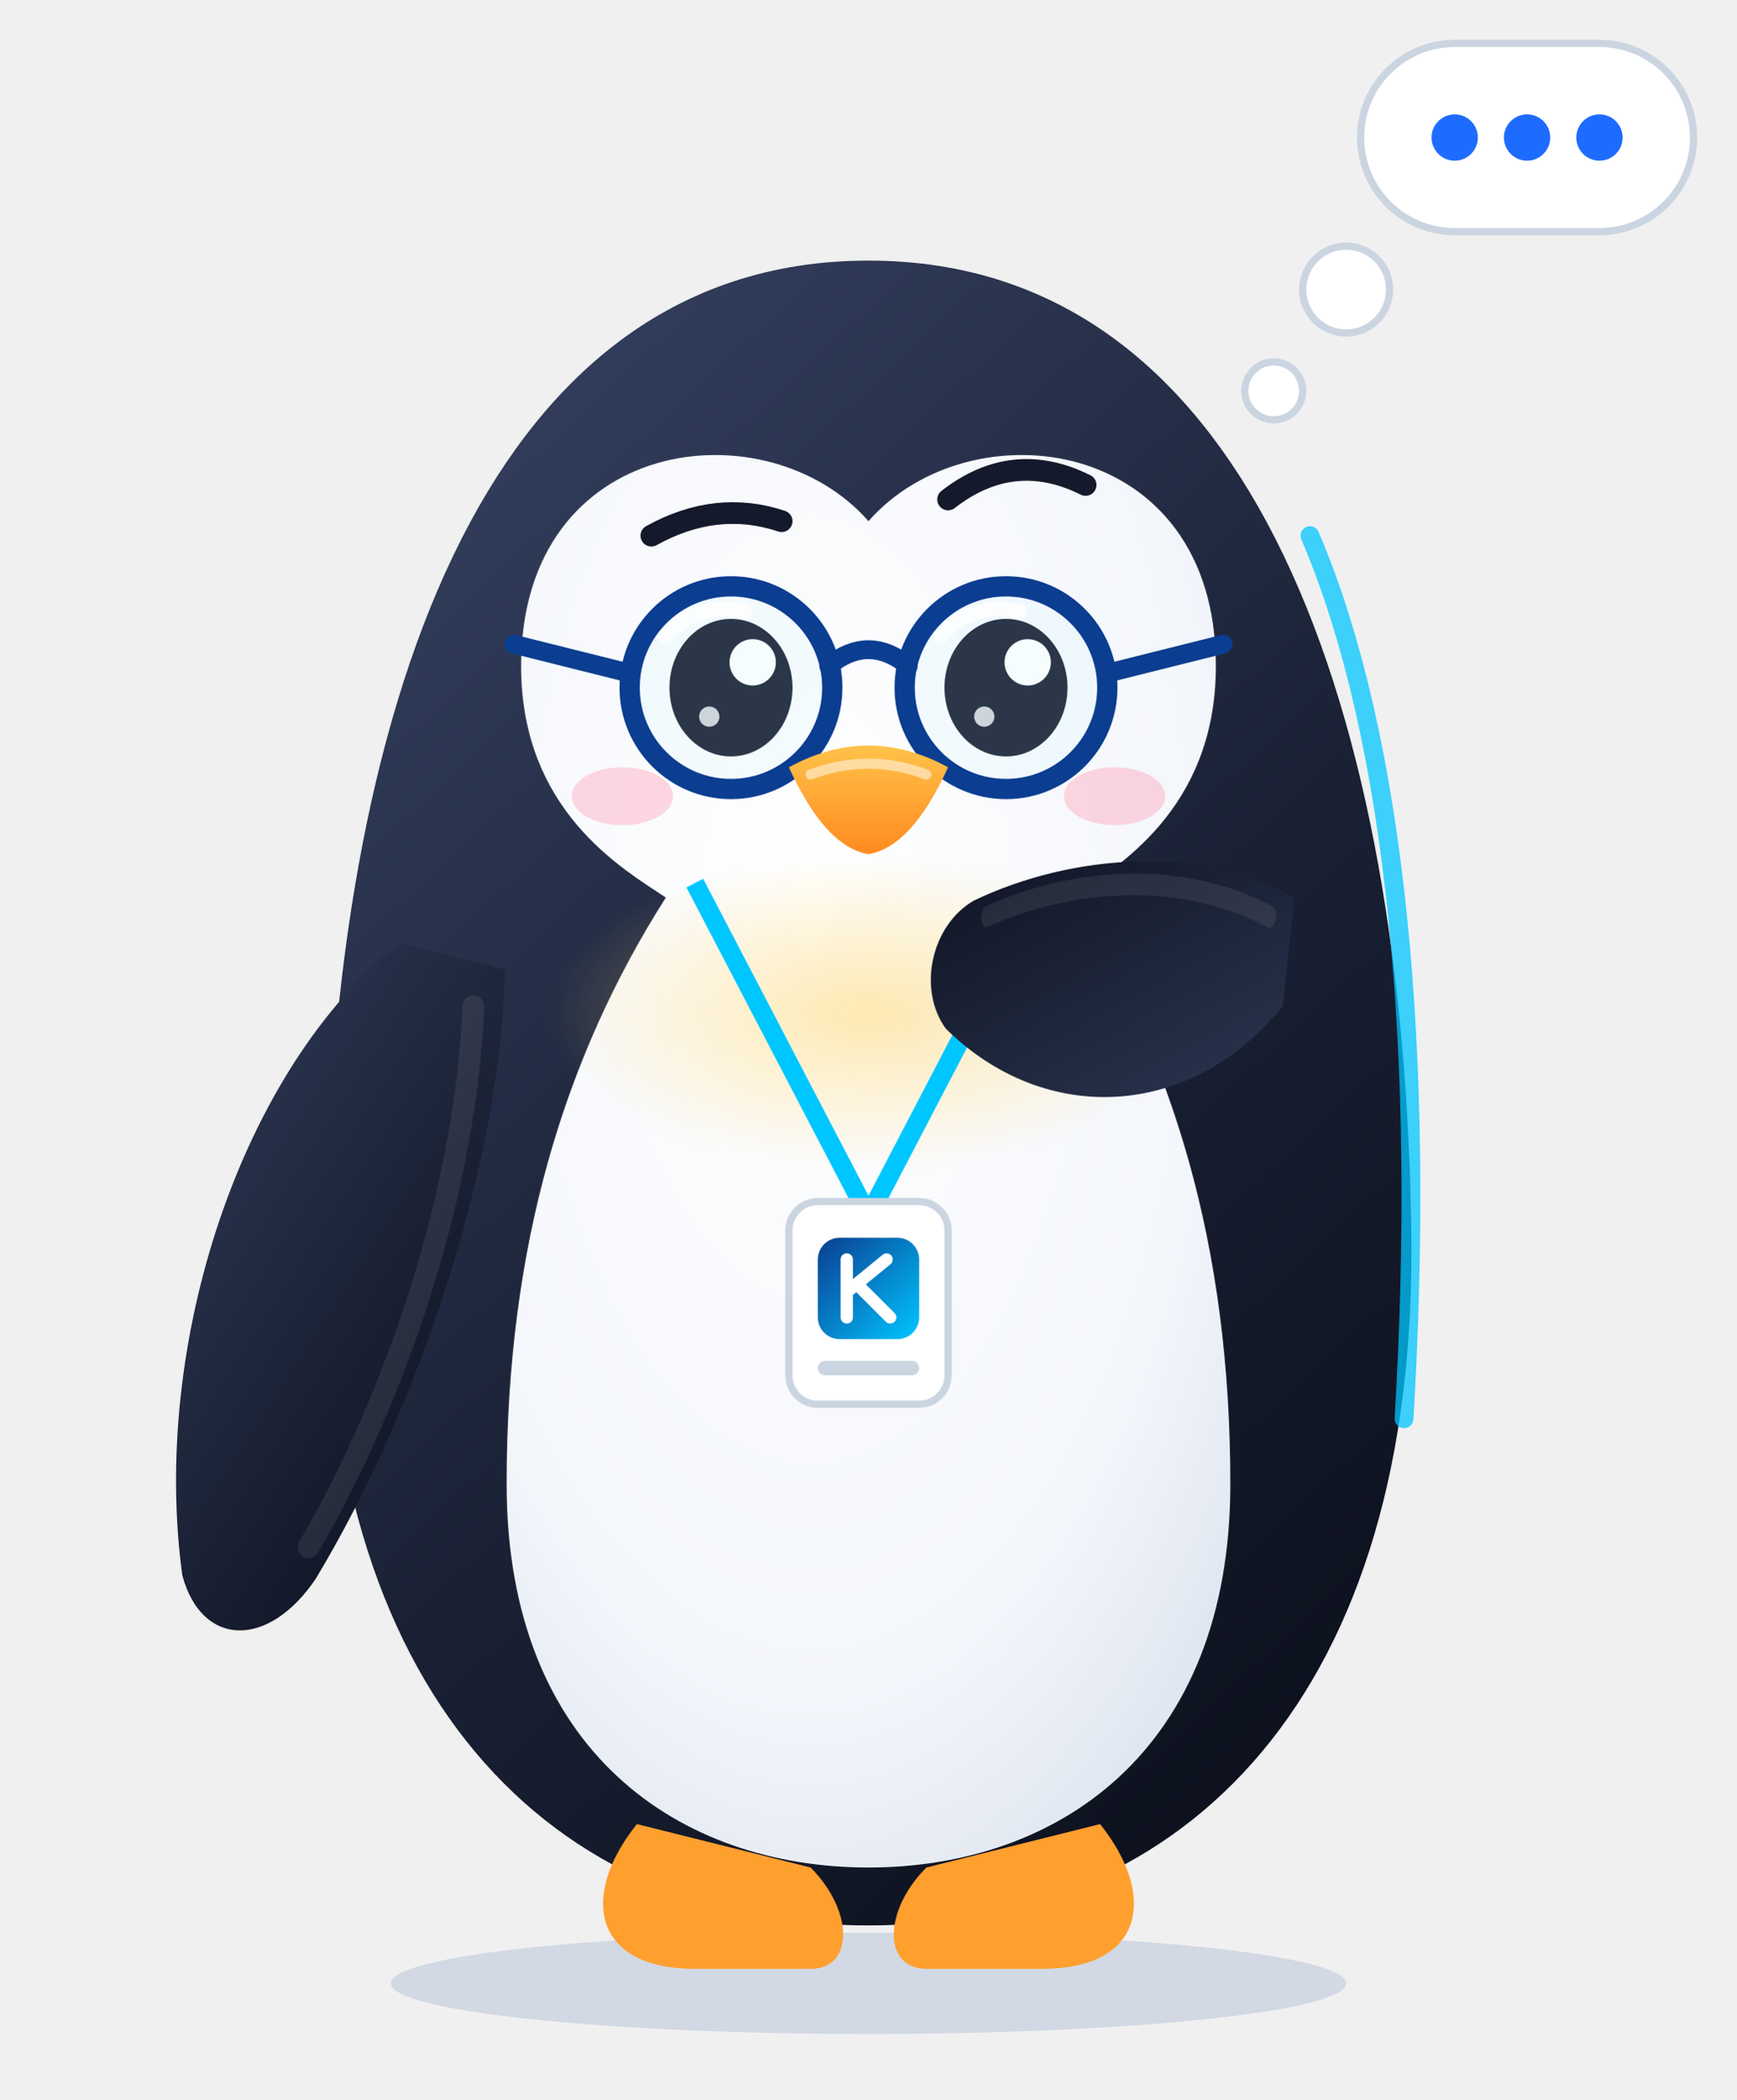
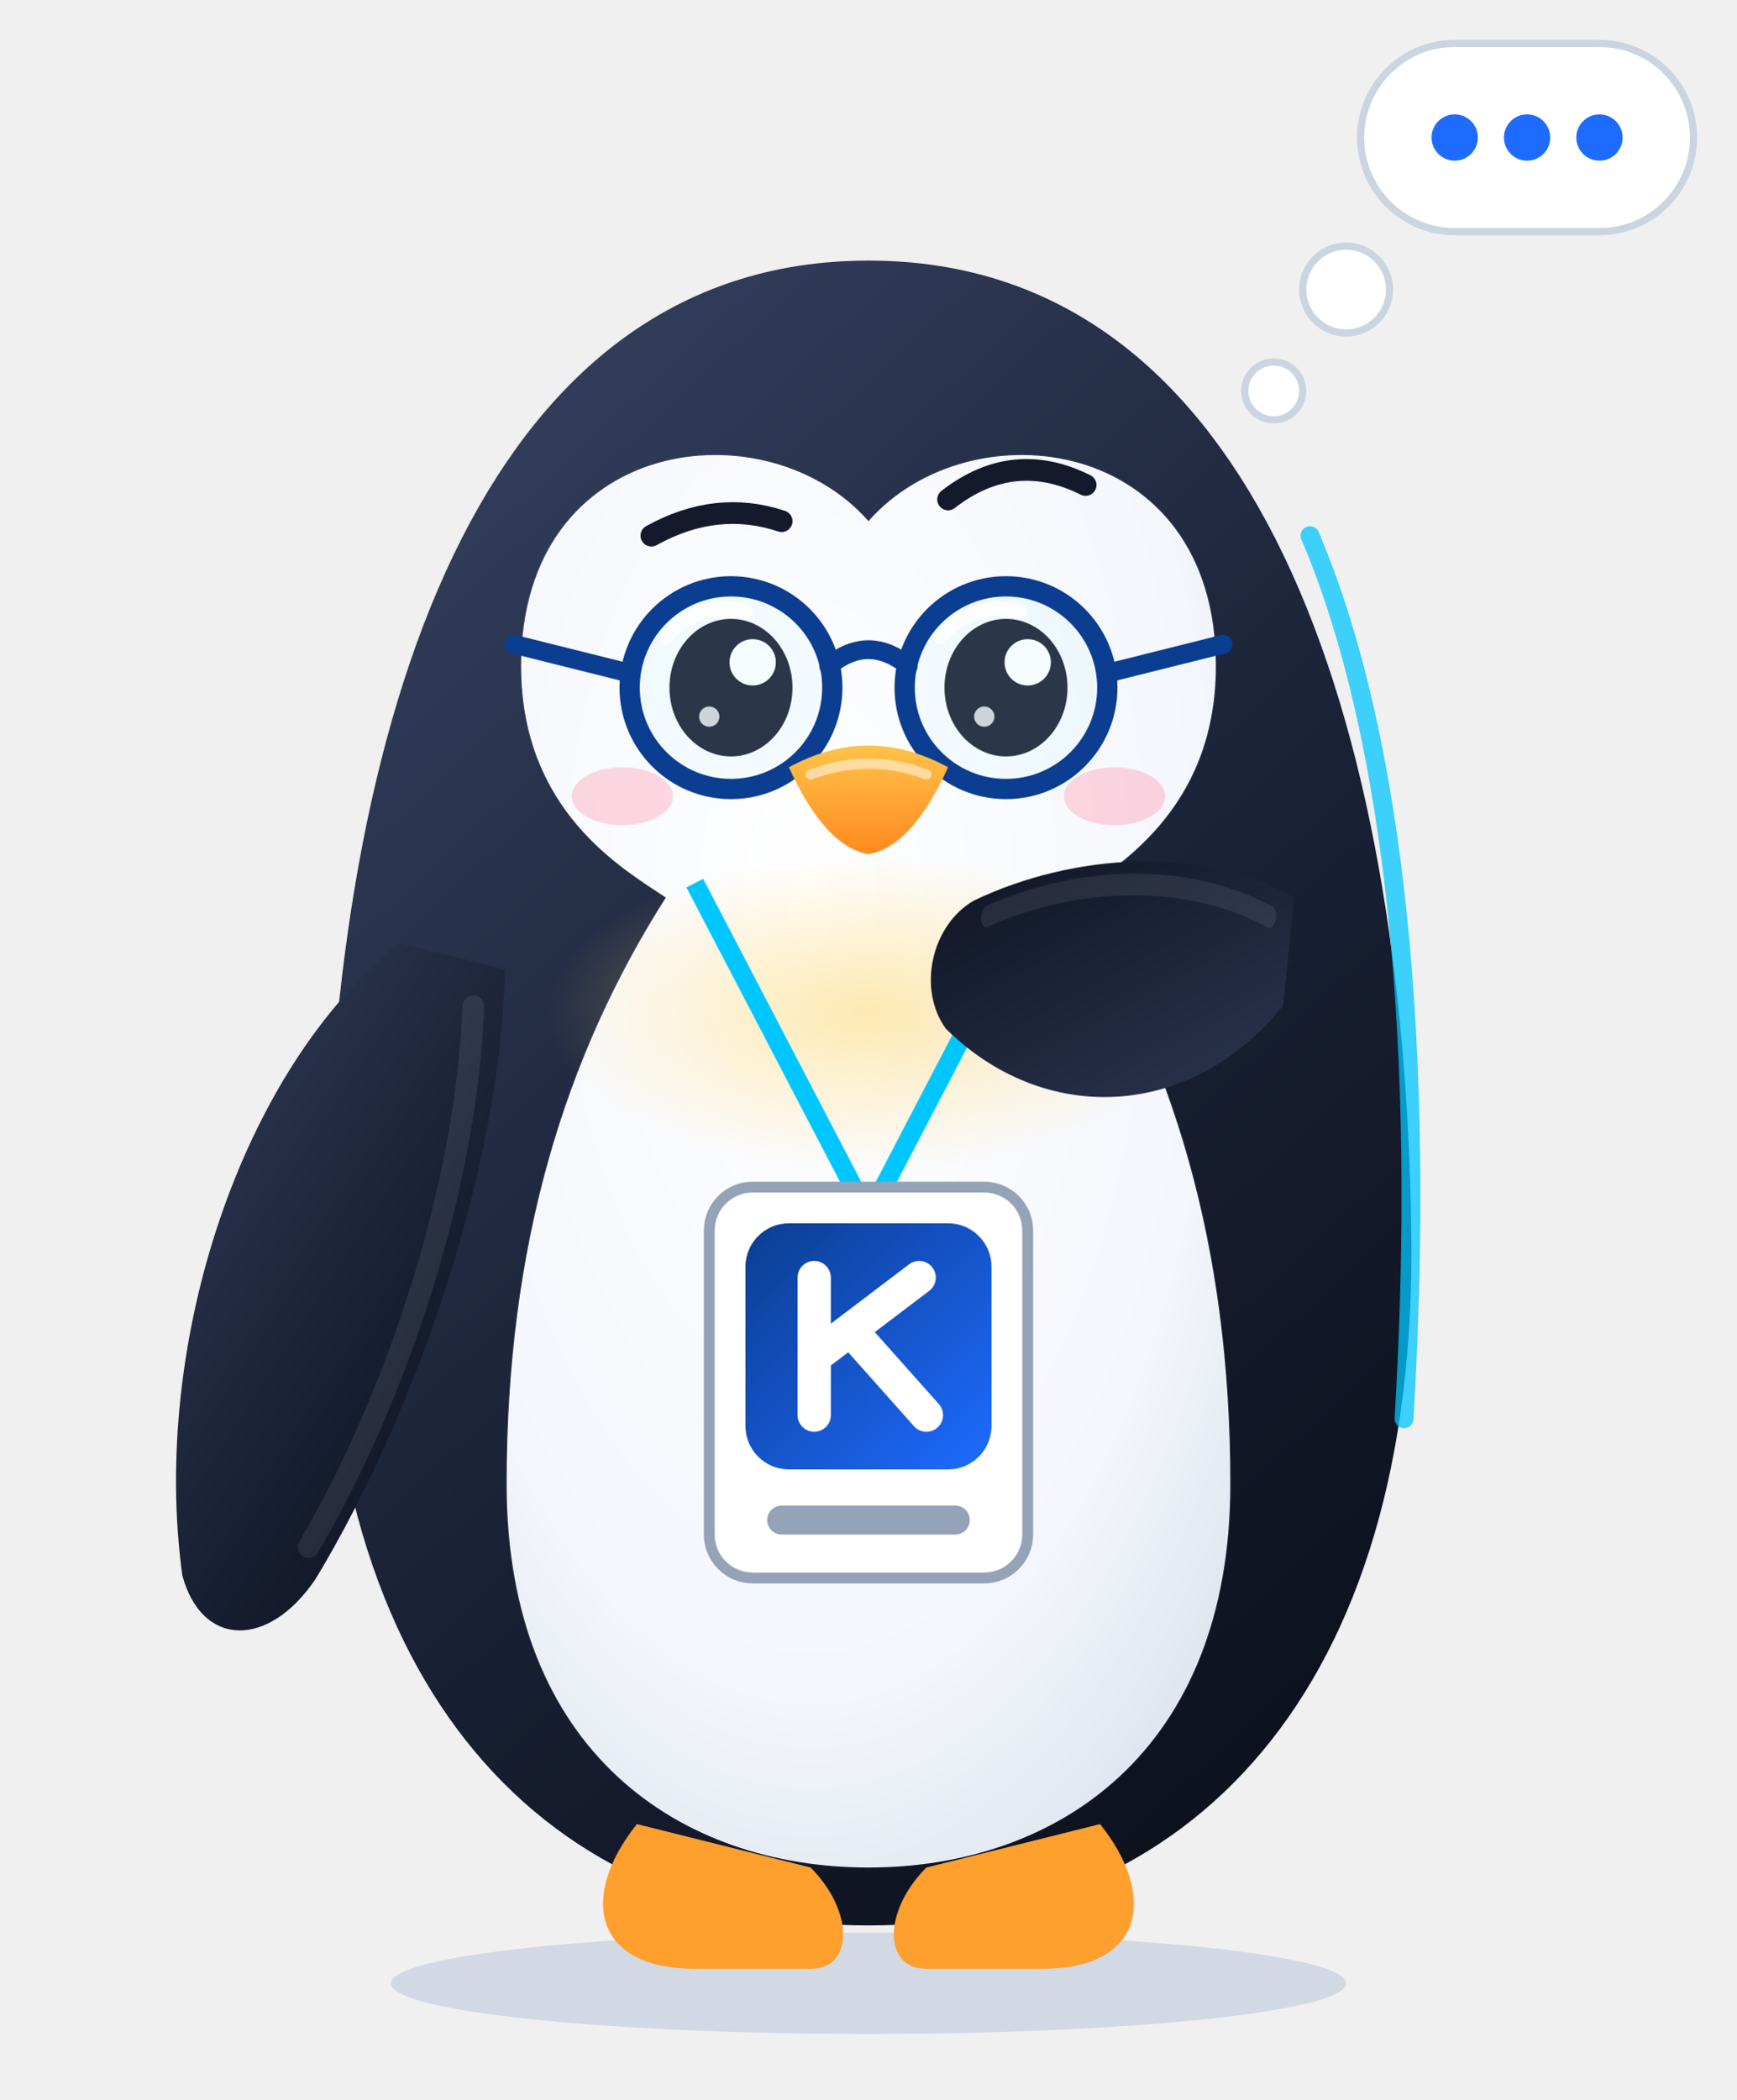
<svg xmlns="http://www.w3.org/2000/svg" viewBox="0 0 240 290" role="img" aria-label="Krewoxa penguin mascot — thinking">
  <defs>
    <linearGradient id="kp-body" x1="0.2" y1="0" x2="0.8" y2="1">
      <stop offset="0" stop-color="#34405F" />
      <stop offset="0.55" stop-color="#1A2135" />
      <stop offset="1" stop-color="#0C101C" />
    </linearGradient>
    <linearGradient id="kp-fl" x1="0" y1="0" x2="1" y2="1">
      <stop offset="0" stop-color="#2C3651" />
      <stop offset="1" stop-color="#0E1322" />
    </linearGradient>
    <radialGradient id="kp-belly" cx="0.42" cy="0.32" r="0.8">
      <stop offset="0" stop-color="#FFFFFF" />
      <stop offset="0.7" stop-color="#F3F6FB" />
      <stop offset="1" stop-color="#DCE3EE" />
    </radialGradient>
    <linearGradient id="kp-beak" x1="0" y1="0" x2="0" y2="1">
      <stop offset="0" stop-color="#FFC24A" />
      <stop offset="1" stop-color="#FF8A1F" />
    </linearGradient>
    <radialGradient id="kp-chest" cx="0.5" cy="0.5" r="0.5">
      <stop offset="0" stop-color="#FFD873" stop-opacity="0.55" />
      <stop offset="1" stop-color="#FFD873" stop-opacity="0" />
    </radialGradient>
    <linearGradient id="kp-brand" x1="0" y1="0" x2="1" y2="1">
      <stop offset="0" stop-color="#0B3D91" />
-       <stop offset="1" stop-color="#00C6FF" />
+       <stop offset="1" stop-color="#1E6BFF" />
    </linearGradient>
  </defs>
  <ellipse cx="120" cy="274" rx="66" ry="7" fill="#0B3D91" opacity=".13" />
  <path d="M120 36 C174 36 194 100 195 170 C196 234 164 266 120 266 C76 266 44 234 45 170 C46 100 66 36 120 36 Z" fill="url(#kp-body)" />
  <path d="M120 72 C106 56 72 60 72 92 C72 112 86 120 92 124 C78 146 70 172 70 205 C70 242 94 258 120 258 C146 258 170 242 170 205 C170 172 162 146 148 124 C154 120 168 112 168 92 C168 60 134 56 120 72 Z" fill="url(#kp-belly)" />
  <ellipse cx="120" cy="140" rx="44" ry="22" fill="url(#kp-chest)" />
  <path d="M181 74 C193 102 197 146 194 196" fill="none" stroke="#00C6FF" stroke-width="2.6" stroke-linecap="round" opacity=".75" />
  <path d="M88 252 C80 262 82 272 96 272 L112 272 C118 272 118 264 112 258 Z" fill="#FF9F2E" />
  <path d="M152 252 C160 262 158 272 144 272 L128 272 C122 272 122 264 128 258 Z" fill="#FF9F2E" />
  <path d="M96 122 L120 168 L144 122" fill="none" stroke="#00C6FF" stroke-width="2.6" stroke-linejoin="round" />
-   <rect x="109" y="166" width="22" height="28" rx="4" fill="#fff" stroke="#CBD5E1" />
-   <rect x="113" y="171" width="14" height="14" rx="3" fill="url(#kp-brand)" />
-   <path d="M117 174 V182 M117 178.5 L122.5 174 M118.5 177.5 L123 182" fill="none" stroke="#fff" stroke-width="1.7" stroke-linecap="round" />
-   <rect x="113" y="188" width="14" height="2" rx="1" fill="#CBD5E1" />
+   <rect x="98" y="164" width="44" height="54" rx="6" fill="#fff" stroke="#94A3B8" stroke-width="1.5" />
+   <rect x="103" y="169" width="34" height="34" rx="6" fill="url(#kp-brand)" />
+   <path d="M112.5 176.5 V195.5 M112.5 187.5 L127 176.5 M117.5 183.7 L128 195.5" fill="none" stroke="#fff" stroke-width="4.6" stroke-linecap="round" stroke-linejoin="round" />
+   <rect x="106" y="208" width="28" height="4" rx="2" fill="#94A3B8" />
  <ellipse cx="101" cy="95" rx="8.5" ry="9.5" fill="#141A2B" />
  <circle cx="104" cy="91.5" r="3.2" fill="#fff" />
  <circle cx="98" cy="99" r="1.4" fill="#fff" opacity=".8" />
  <ellipse cx="139" cy="95" rx="8.5" ry="9.5" fill="#141A2B" />
  <circle cx="142" cy="91.5" r="3.2" fill="#fff" />
  <circle cx="136" cy="99" r="1.4" fill="#fff" opacity=".8" />
  <path d="M87 93 L71 89" stroke="#0B3D91" stroke-width="2.6" stroke-linecap="round" />
  <path d="M153 93 L169 89" stroke="#0B3D91" stroke-width="2.6" stroke-linecap="round" />
  <path d="M114.5 92 Q120 87.5 125.5 92" fill="none" stroke="#0B3D91" stroke-width="2.6" stroke-linecap="round" />
  <circle cx="101" cy="95" r="14" fill="#BFEFFF" fill-opacity=".14" stroke="#0B3D91" stroke-width="2.8" />
  <path d="M92 88 A10.5 10.5 0 0 1 103 84.5" fill="none" stroke="#fff" stroke-opacity=".75" stroke-width="2" stroke-linecap="round" />
  <circle cx="139" cy="95" r="14" fill="#BFEFFF" fill-opacity=".14" stroke="#0B3D91" stroke-width="2.8" />
  <path d="M130 88 A10.5 10.5 0 0 1 141 84.5" fill="none" stroke="#fff" stroke-opacity=".75" stroke-width="2" stroke-linecap="round" />
  <path d="M90 74 Q99 69 108 72" fill="none" stroke="#141A2B" stroke-width="3" stroke-linecap="round" />
  <path d="M131 69 Q140 62 150 67" fill="none" stroke="#141A2B" stroke-width="3" stroke-linecap="round" />
  <ellipse cx="86" cy="110" rx="7" ry="4" fill="#FF8FA8" opacity=".35" />
  <ellipse cx="154" cy="110" rx="7" ry="4" fill="#FF8FA8" opacity=".35" />
  <path d="M109 106 Q120 100 131 106 Q126 117 120 118 Q114 117 109 106 Z" fill="url(#kp-beak)" />
  <path d="M112 107 Q120 104 128 107" fill="none" stroke="#fff" stroke-opacity=".5" stroke-width="1.4" stroke-linecap="round" />
  <g transform="translate(62 132) rotate(14) scale(1 1.0)">
    <path d="M-7 0 C-24 22,-27 62,-15 92 C-10 101,-1 99,3 88 C11 62,14 26,8 0 Z" fill="url(#kp-fl)" />
    <path d="M5 6 C10 30,8 60,1 84" fill="none" stroke="#fff" stroke-opacity=".08" stroke-width="3" stroke-linecap="round" />
  </g>
  <g transform="translate(178 132) rotate(96) scale(-1,1) scale(1 0.5)">
    <path d="M-7 0 C-24 22,-27 62,-15 92 C-10 101,-1 99,3 88 C11 62,14 26,8 0 Z" fill="url(#kp-fl)" />
    <path d="M5 6 C10 30,8 60,1 84" fill="none" stroke="#fff" stroke-opacity=".08" stroke-width="3" stroke-linecap="round" />
  </g>
  <circle cx="176" cy="54" r="4" fill="#fff" stroke="#CBD5E1" />
  <circle cx="186" cy="40" r="6" fill="#fff" stroke="#CBD5E1" />
  <rect x="188" y="6" width="46" height="26" rx="13" fill="#fff" stroke="#CBD5E1" />
  <circle cx="201" cy="19" r="3.2" fill="#1E6BFF" />
  <circle cx="211" cy="19" r="3.2" fill="#1E6BFF" />
  <circle cx="221" cy="19" r="3.2" fill="#1E6BFF" />
</svg>
